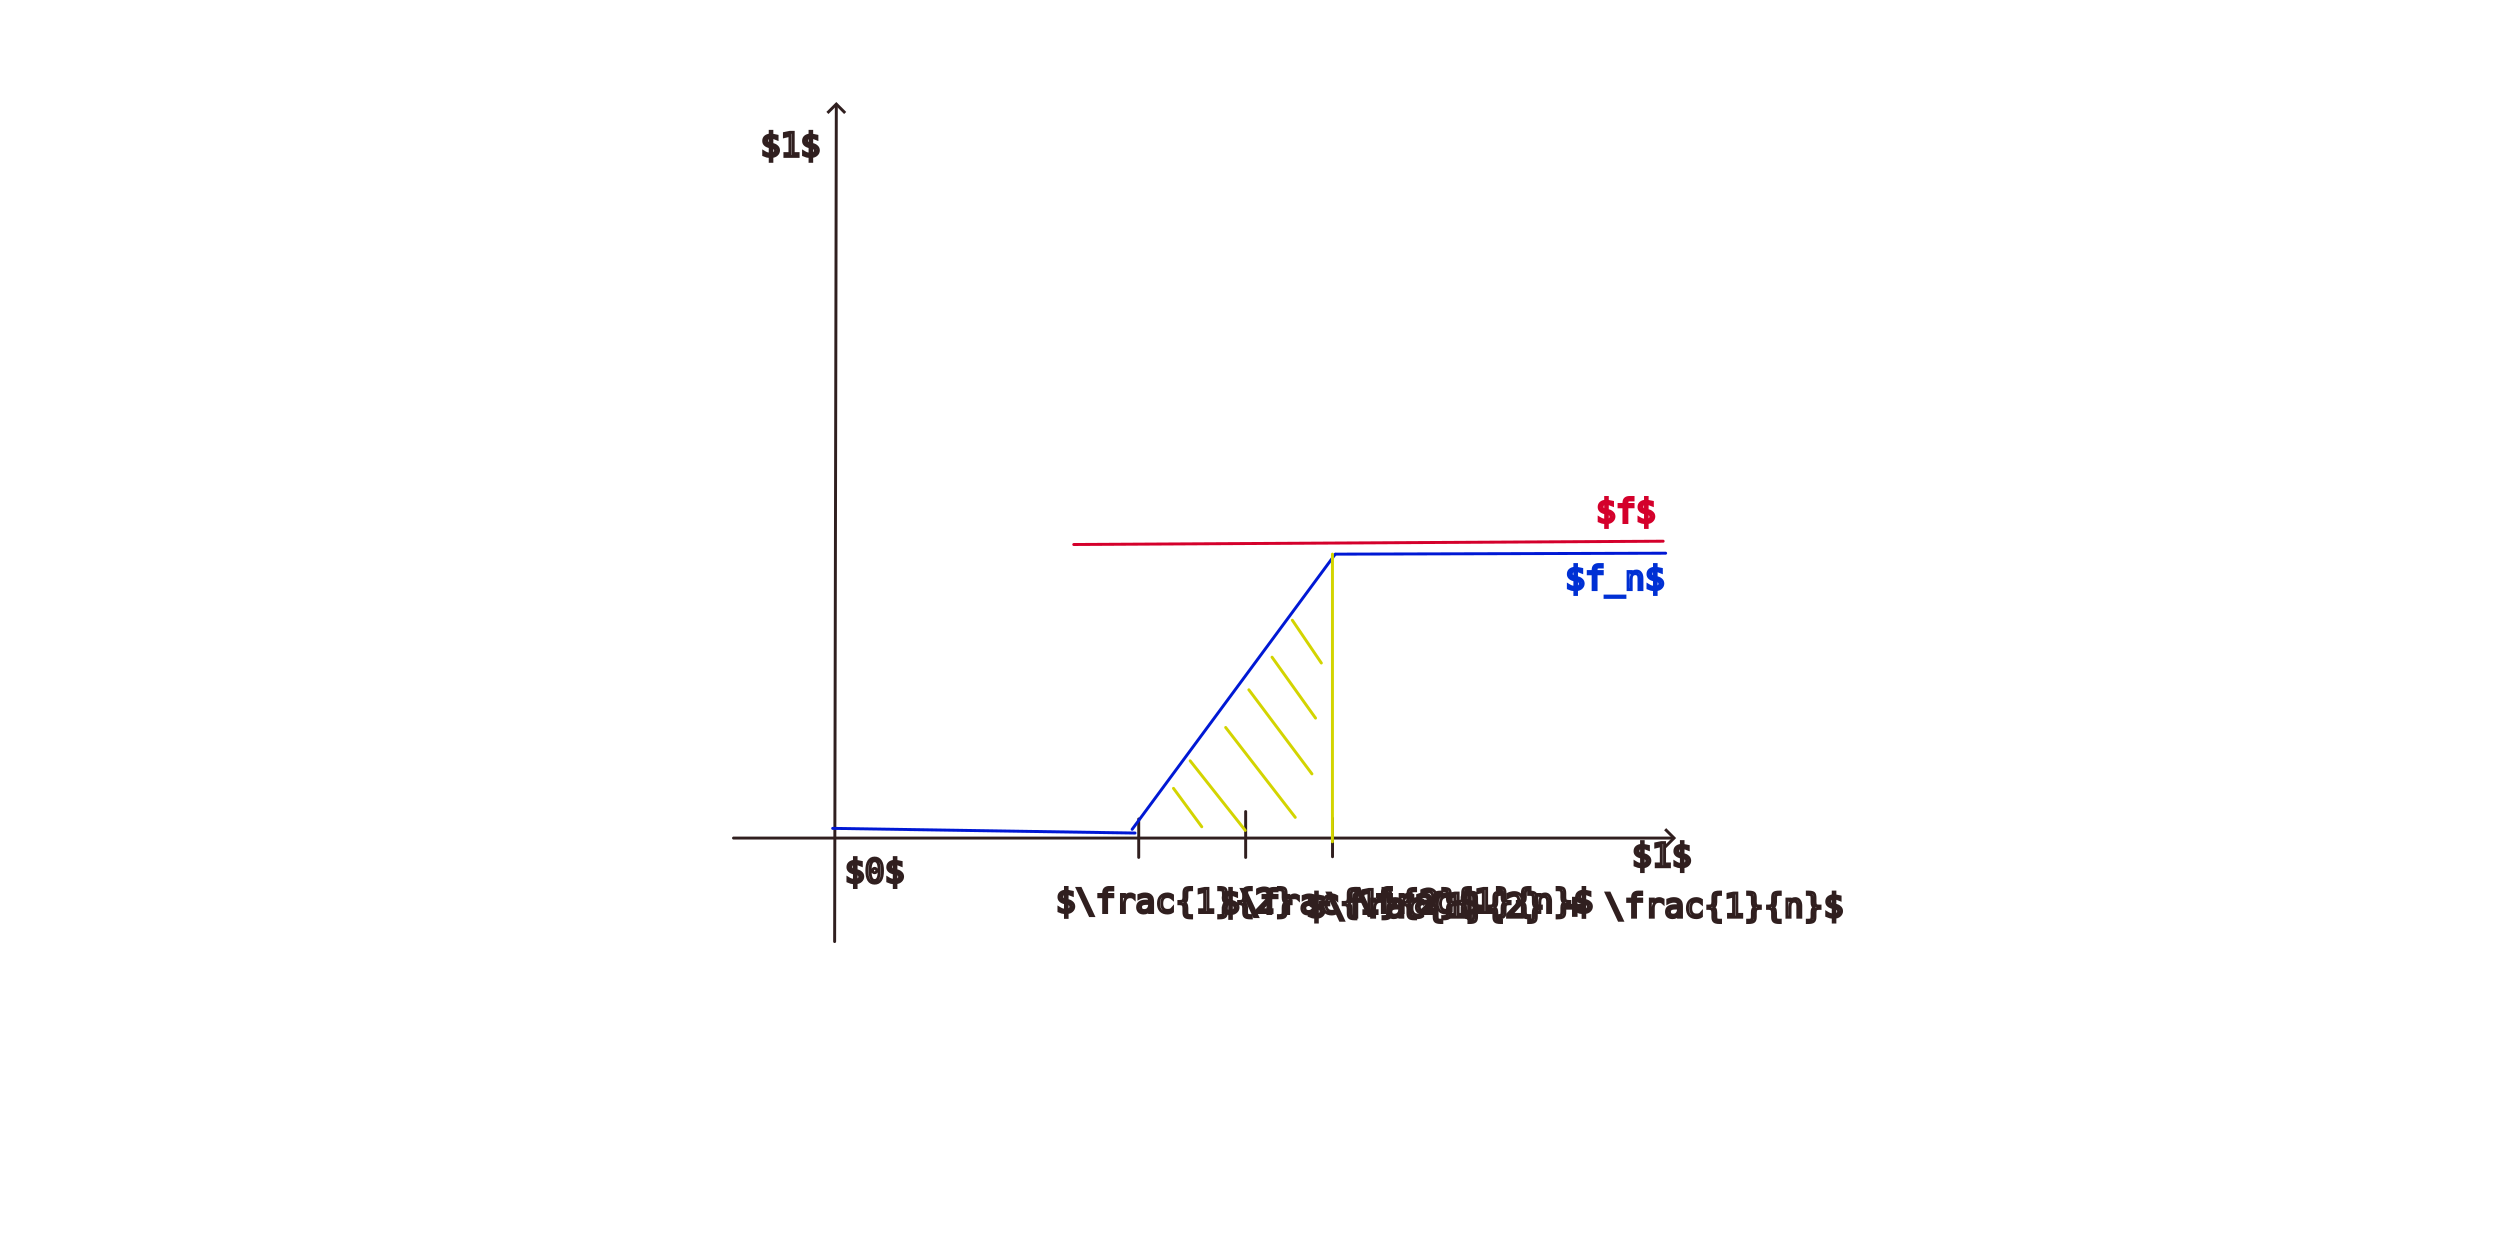
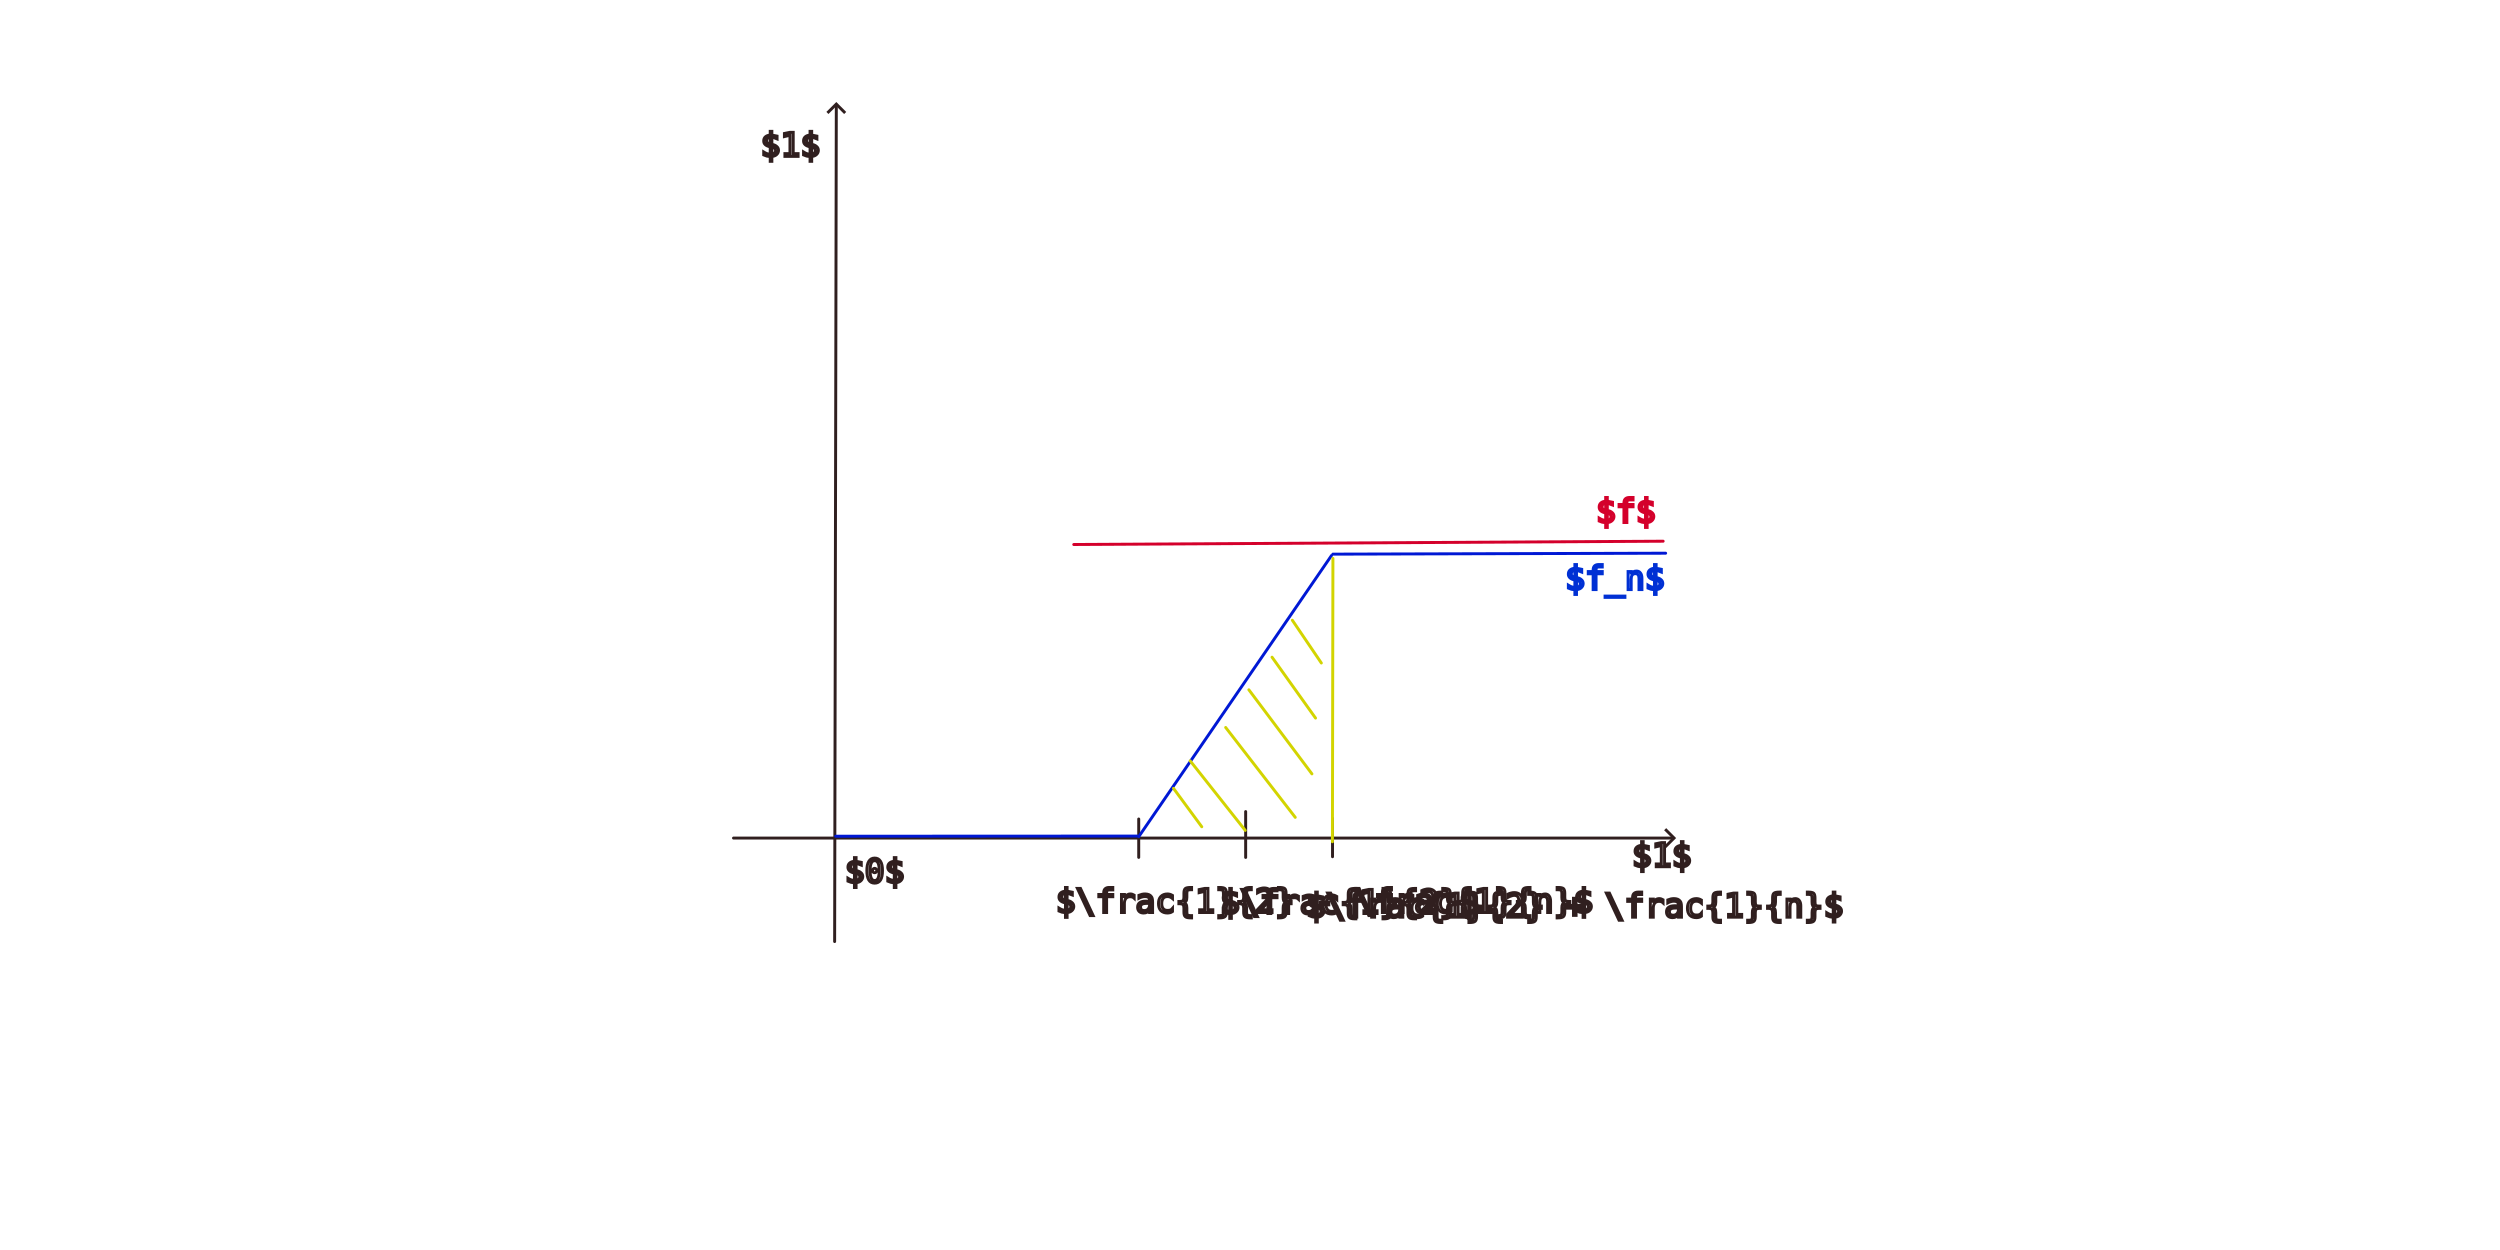
<svg xmlns="http://www.w3.org/2000/svg" width="240mm" height="120mm" viewBox="0 0 240 120" version="1.1" id="svg8">
  <defs id="defs2">
    <marker style="overflow:visible" id="marker5" refX="0" refY="0" orient="auto-start-reverse" markerWidth="1" markerHeight="1" viewBox="0 0 1 1" preserveAspectRatio="xMidYMid">
      <path style="fill:none;stroke:context-stroke;stroke-width:1;stroke-linecap:butt" d="M 3,-3 0,0 3,3" transform="rotate(180,0.125,0)" id="path5" />
    </marker>
    <marker style="overflow:visible" id="ArrowWide" refX="0" refY="0" orient="auto-start-reverse" markerWidth="1" markerHeight="1" viewBox="0 0 1 1" preserveAspectRatio="xMidYMid">
      <path style="fill:none;stroke:context-stroke;stroke-width:1;stroke-linecap:butt" d="M 3,-3 0,0 3,3" transform="rotate(180,0.125,0)" id="path4" />
    </marker>
  </defs>
  <g id="layer1" transform="translate(0,-177)">
    <path style="fill:none;stroke:#301f1f;stroke-width:0.284;stroke-linecap:round;marker-start:url(#ArrowWide)" d="m 80.286,187.064 -0.161,80.324" id="path1" />
    <path style="fill:none;stroke:#301f1f;stroke-width:0.284;stroke-linecap:round;marker-end:url(#marker5)" d="M 70.418,257.454 H 160.636" id="path2" />
    <path style="fill:none;stroke:#301f1f;stroke-width:0.284;stroke-linecap:round" d="m 119.583,254.911 v 4.403" id="path3" />
    <text xml:space="preserve" style="font-size:3.175px;font-family:Monospace;-inkscape-font-specification:Monospace;text-align:start;writing-mode:lr-tb;direction:ltr;text-anchor:start;fill:none;stroke:#301f1f;stroke-width:0.284;stroke-linecap:round" x="81.105" y="261.734" id="text3">
      <tspan id="tspan3" style="stroke-width:0.284" x="81.105" y="261.734">$0$</tspan>
    </text>
    <text xml:space="preserve" style="font-size:3.175px;font-family:Monospace;-inkscape-font-specification:Monospace;text-align:start;writing-mode:lr-tb;direction:ltr;text-anchor:start;fill:none;stroke:#301f1f;stroke-width:0.284;stroke-linecap:round" x="73.019" y="192.013" id="text5">
      <tspan id="tspan5" style="stroke-width:0.284" x="73.019" y="192.013">$1$</tspan>
    </text>
    <text xml:space="preserve" style="font-size:3.175px;font-family:Monospace;-inkscape-font-specification:Monospace;text-align:start;writing-mode:lr-tb;direction:ltr;text-anchor:start;fill:none;stroke:#301f1f;stroke-width:0.284;stroke-linecap:round" x="156.667" y="260.207" id="text6">
      <tspan id="tspan6" style="stroke-width:0.284" x="156.667" y="260.207">$1$</tspan>
    </text>
    <text xml:space="preserve" style="font-size:3.175px;font-family:Monospace;-inkscape-font-specification:Monospace;text-align:start;writing-mode:lr-tb;direction:ltr;text-anchor:start;fill:none;stroke:#301f1f;stroke-width:0.284;stroke-linecap:round" x="117.134" y="264.699" id="text7">
      <tspan id="tspan7" style="stroke-width:0.284" x="117.134" y="264.699">$\frac{1}{2}$</tspan>
    </text>
    <text xml:space="preserve" style="font-size:3.175px;font-family:Monospace;-inkscape-font-specification:Monospace;text-align:start;writing-mode:lr-tb;direction:ltr;text-anchor:start;fill:none;stroke:#301f1f;stroke-width:0.284;stroke-linecap:round" x="101.365" y="264.602" id="text7-6">
      <tspan id="tspan7-5" style="stroke-width:0.284" x="101.365" y="264.602">$\frac{1}{2} - \frac{1}{n}$</tspan>
    </text>
    <path style="fill:none;stroke:#301f1f;stroke-width:0.284;stroke-linecap:round" d="m 109.317,255.625 v 3.684" id="path7" />
    <path style="fill:none;stroke:#301f1f;stroke-width:0.284;stroke-linecap:round" d="m 127.922,255.562 v 3.684" id="path7-5" />
    <text xml:space="preserve" style="font-size:3.175px;font-family:Monospace;-inkscape-font-specification:Monospace;text-align:start;writing-mode:lr-tb;direction:ltr;text-anchor:start;fill:none;stroke:#301f1f;stroke-width:0.284;stroke-linecap:round" x="125.384" y="265.043" id="text8">
      <tspan id="tspan8" style="stroke-width:0.284" x="125.384" y="265.043">$\frac{1}{2} + \frac{1}{n}$</tspan>
    </text>
-     <path style="fill:none;stroke:#0018d4;stroke-width:0.284;stroke-linecap:round;stroke-opacity:1" d="m 79.937,256.523 29.021,0.449" id="path8" />
-     <path style="fill:none;stroke:#0018d4;stroke-width:0.284;stroke-linecap:round;stroke-opacity:1" d="m 108.688,256.613 19.497,-26.415" id="path9" />
-     <path style="fill:none;stroke:#0018d4;stroke-width:0.284;stroke-linecap:round;stroke-opacity:1" d="m 128.275,230.198 31.626,-0.09" id="path10" />
-     <path style="fill:none;stroke:#d3d400;stroke-width:0.284;stroke-linecap:round;stroke-opacity:1" d="m 127.916,230.198 -0.003,27.609" id="path11" />
+     <path style="fill:none;stroke:#0018d4;stroke-width:0.284;stroke-linecap:round;stroke-opacity:1" d="m 80.227,257.278 28.963,-0.015" id="path8" />
+     <path style="fill:none;stroke:#0018d4;stroke-width:0.284;stroke-linecap:round;stroke-opacity:1" d="m 109.327,257.309 18.494,-26.975" id="path9" />
+     <path style="fill:none;stroke:#0018d4;stroke-width:0.284;stroke-linecap:round;stroke-opacity:1" d="m 127.956,230.198 31.945,-0.09" id="path10" />
+     <path style="fill:none;stroke:#d3d400;stroke-width:0.284;stroke-linecap:round;stroke-opacity:1" d="m 127.961,230.608 -0.049,27.199" id="path11" />
    <path style="fill:none;stroke:#d3d400;stroke-width:0.284;stroke-linecap:round;stroke-opacity:1" d="m 112.656,252.683 2.713,3.687" id="path12" />
    <path style="fill:none;stroke:#d3d400;stroke-width:0.284;stroke-linecap:round;stroke-opacity:1" d="m 114.256,250.039 5.287,6.679" id="path13" />
    <path style="fill:none;stroke:#d3d400;stroke-width:0.284;stroke-linecap:round;stroke-opacity:1" d="m 117.665,246.839 6.679,8.627" id="path14" />
    <path style="fill:none;stroke:#d3d400;stroke-width:0.284;stroke-linecap:round;stroke-opacity:1" d="m 119.891,243.221 6.053,8.07" id="path15" />
    <path style="fill:none;stroke:#d3d400;stroke-width:0.284;stroke-linecap:round;stroke-opacity:1" d="m 122.117,240.091 4.174,5.844" id="path16" />
    <path style="fill:none;stroke:#d3d400;stroke-width:0.284;stroke-linecap:round;stroke-opacity:1" d="m 124.065,236.543 2.783,4.105" id="path17" />
    <text xml:space="preserve" style="font-size:3.175px;font-family:Monospace;-inkscape-font-specification:Monospace;text-align:start;writing-mode:lr-tb;direction:ltr;text-anchor:start;fill:none;stroke:#d4002b;stroke-width:0.284;stroke-linecap:round;stroke-opacity:1" x="153.223" y="227.161" id="text17">
      <tspan id="tspan17" style="stroke:#d4002b;stroke-width:0.284;stroke-opacity:1" x="153.223" y="227.161">$f$</tspan>
    </text>
    <text xml:space="preserve" style="font-size:3.175px;font-family:Monospace;-inkscape-font-specification:Monospace;text-align:start;writing-mode:lr-tb;direction:ltr;text-anchor:start;fill:none;stroke:#0030d4;stroke-width:0.284;stroke-linecap:round;stroke-opacity:1" x="150.267" y="233.6" id="text18">
      <tspan id="tspan18" style="stroke:#0030d4;stroke-width:0.284;stroke-opacity:1" x="150.267" y="233.6">$f_n$</tspan>
    </text>
    <path style="fill:none;stroke:#d4002b;stroke-width:0.284;stroke-linecap:round;stroke-opacity:1" d="m 159.662,228.956 -56.581,0.317" id="path18" />
  </g>
</svg>
